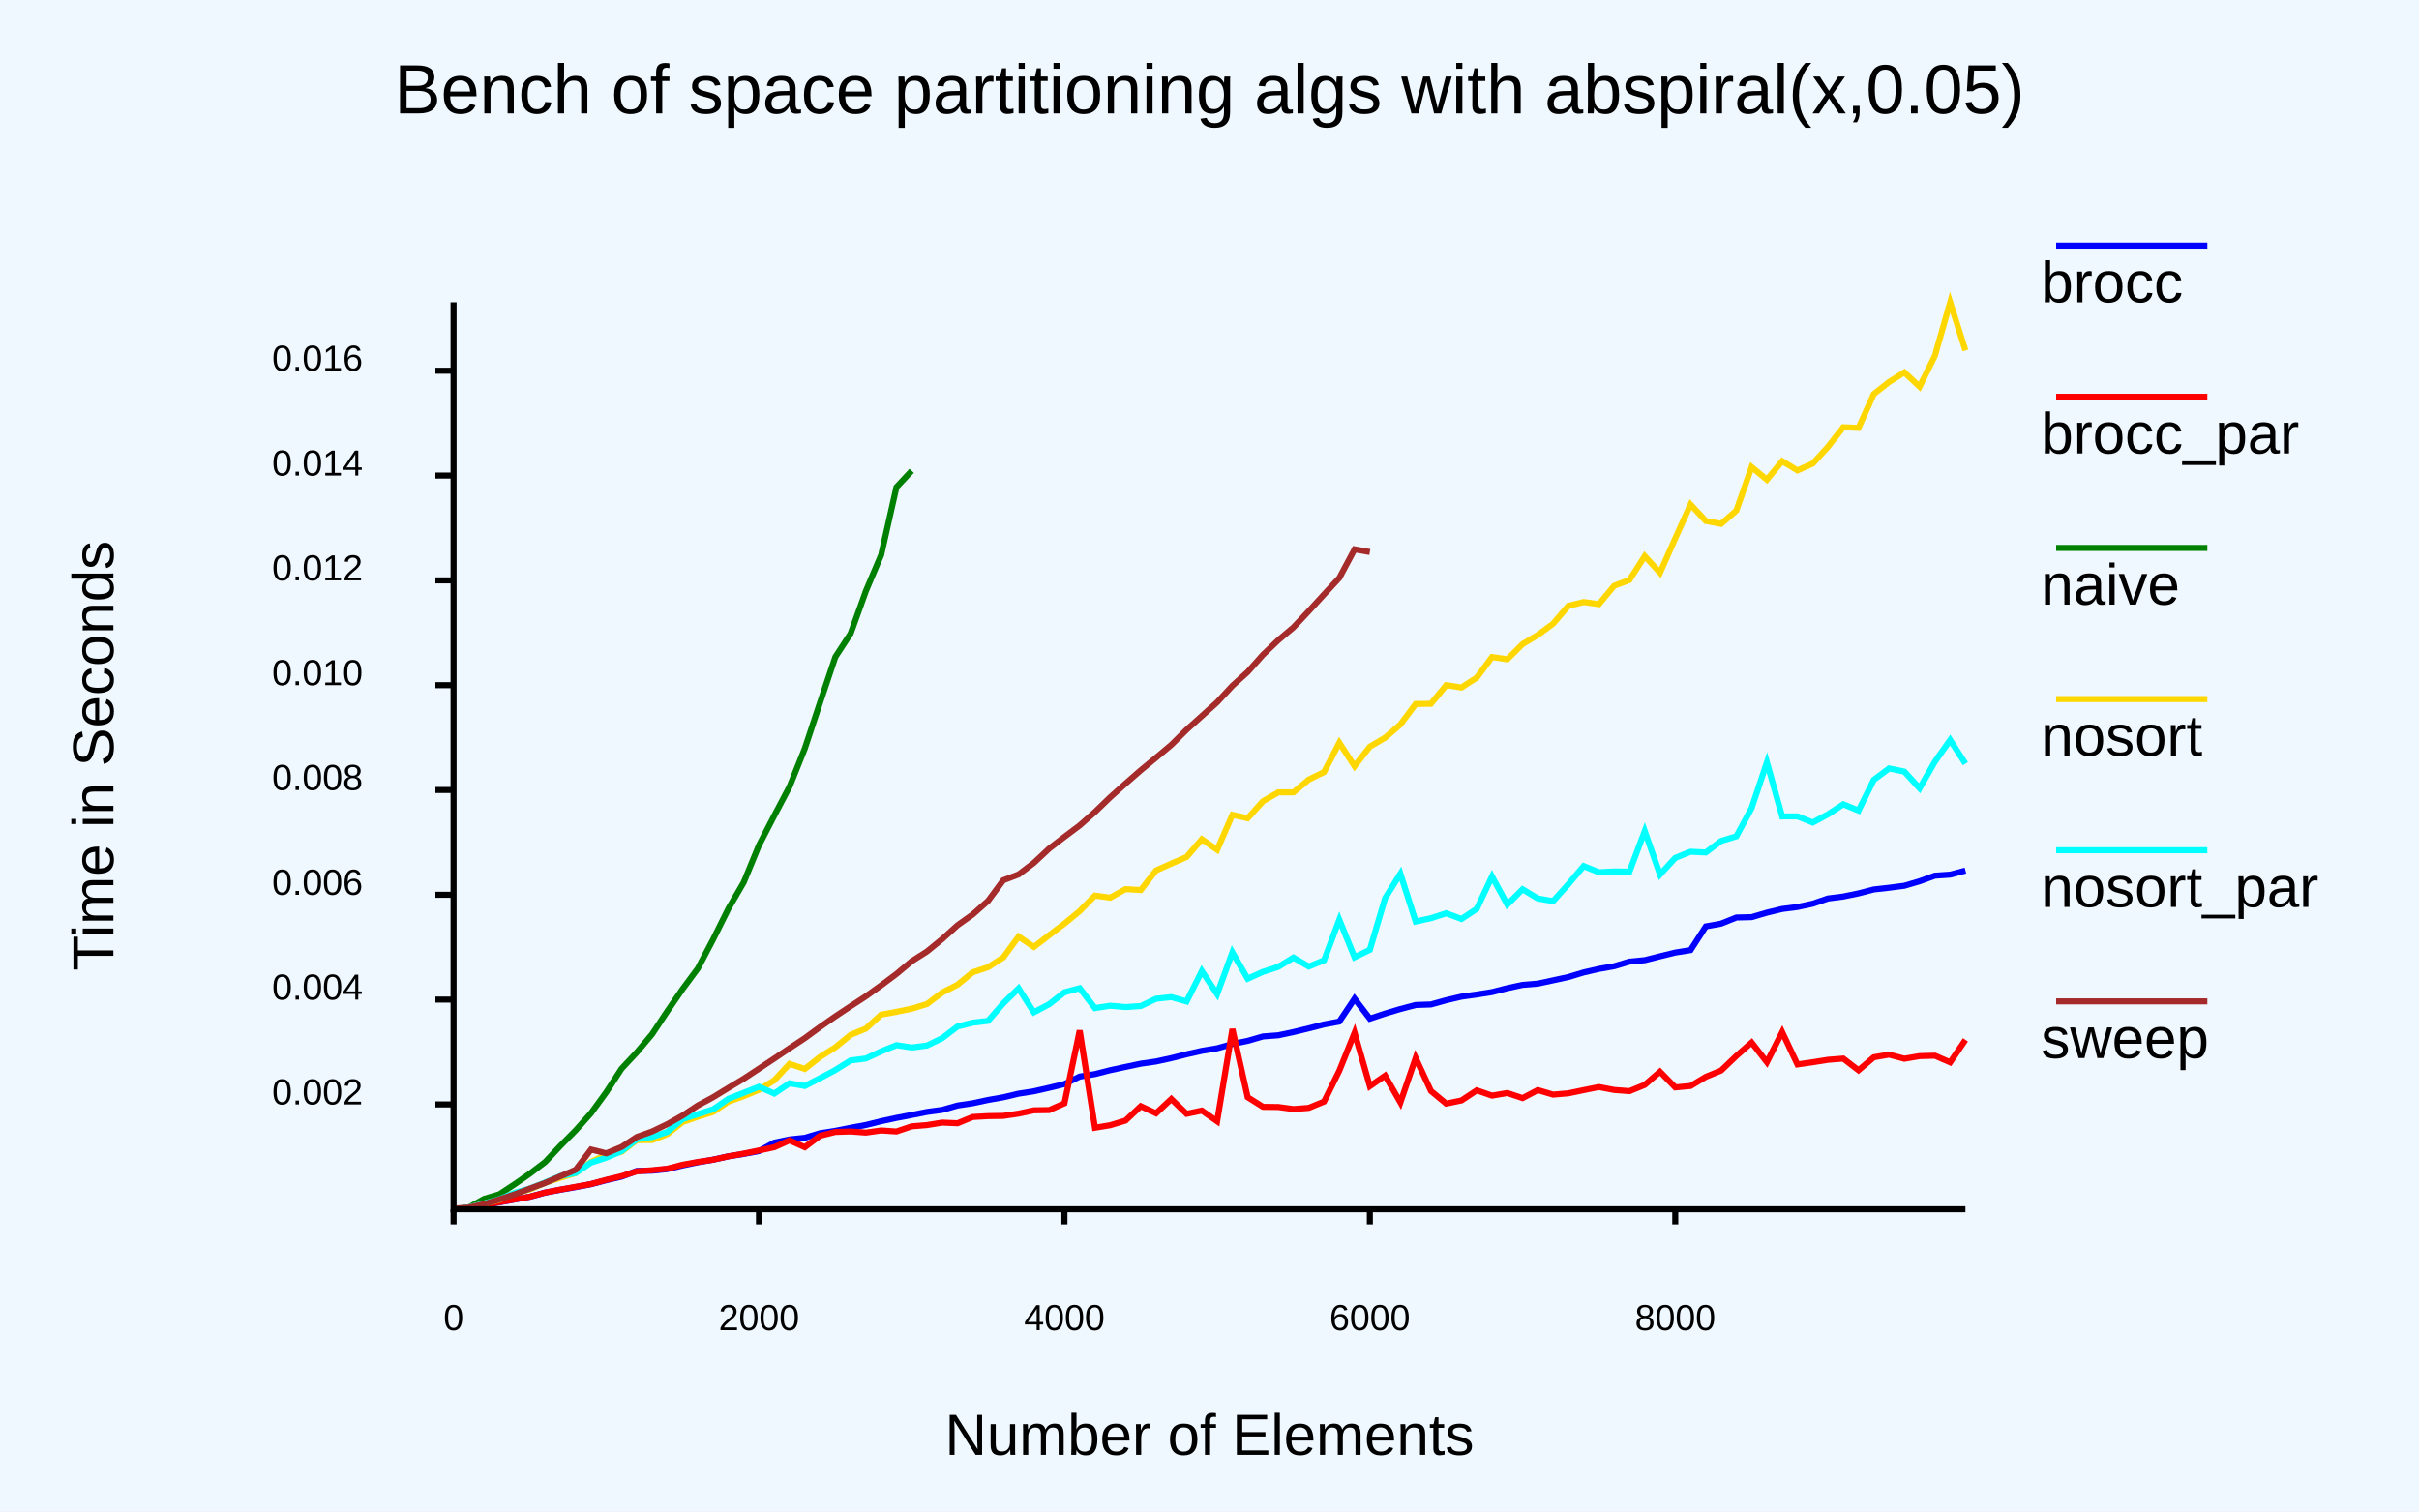
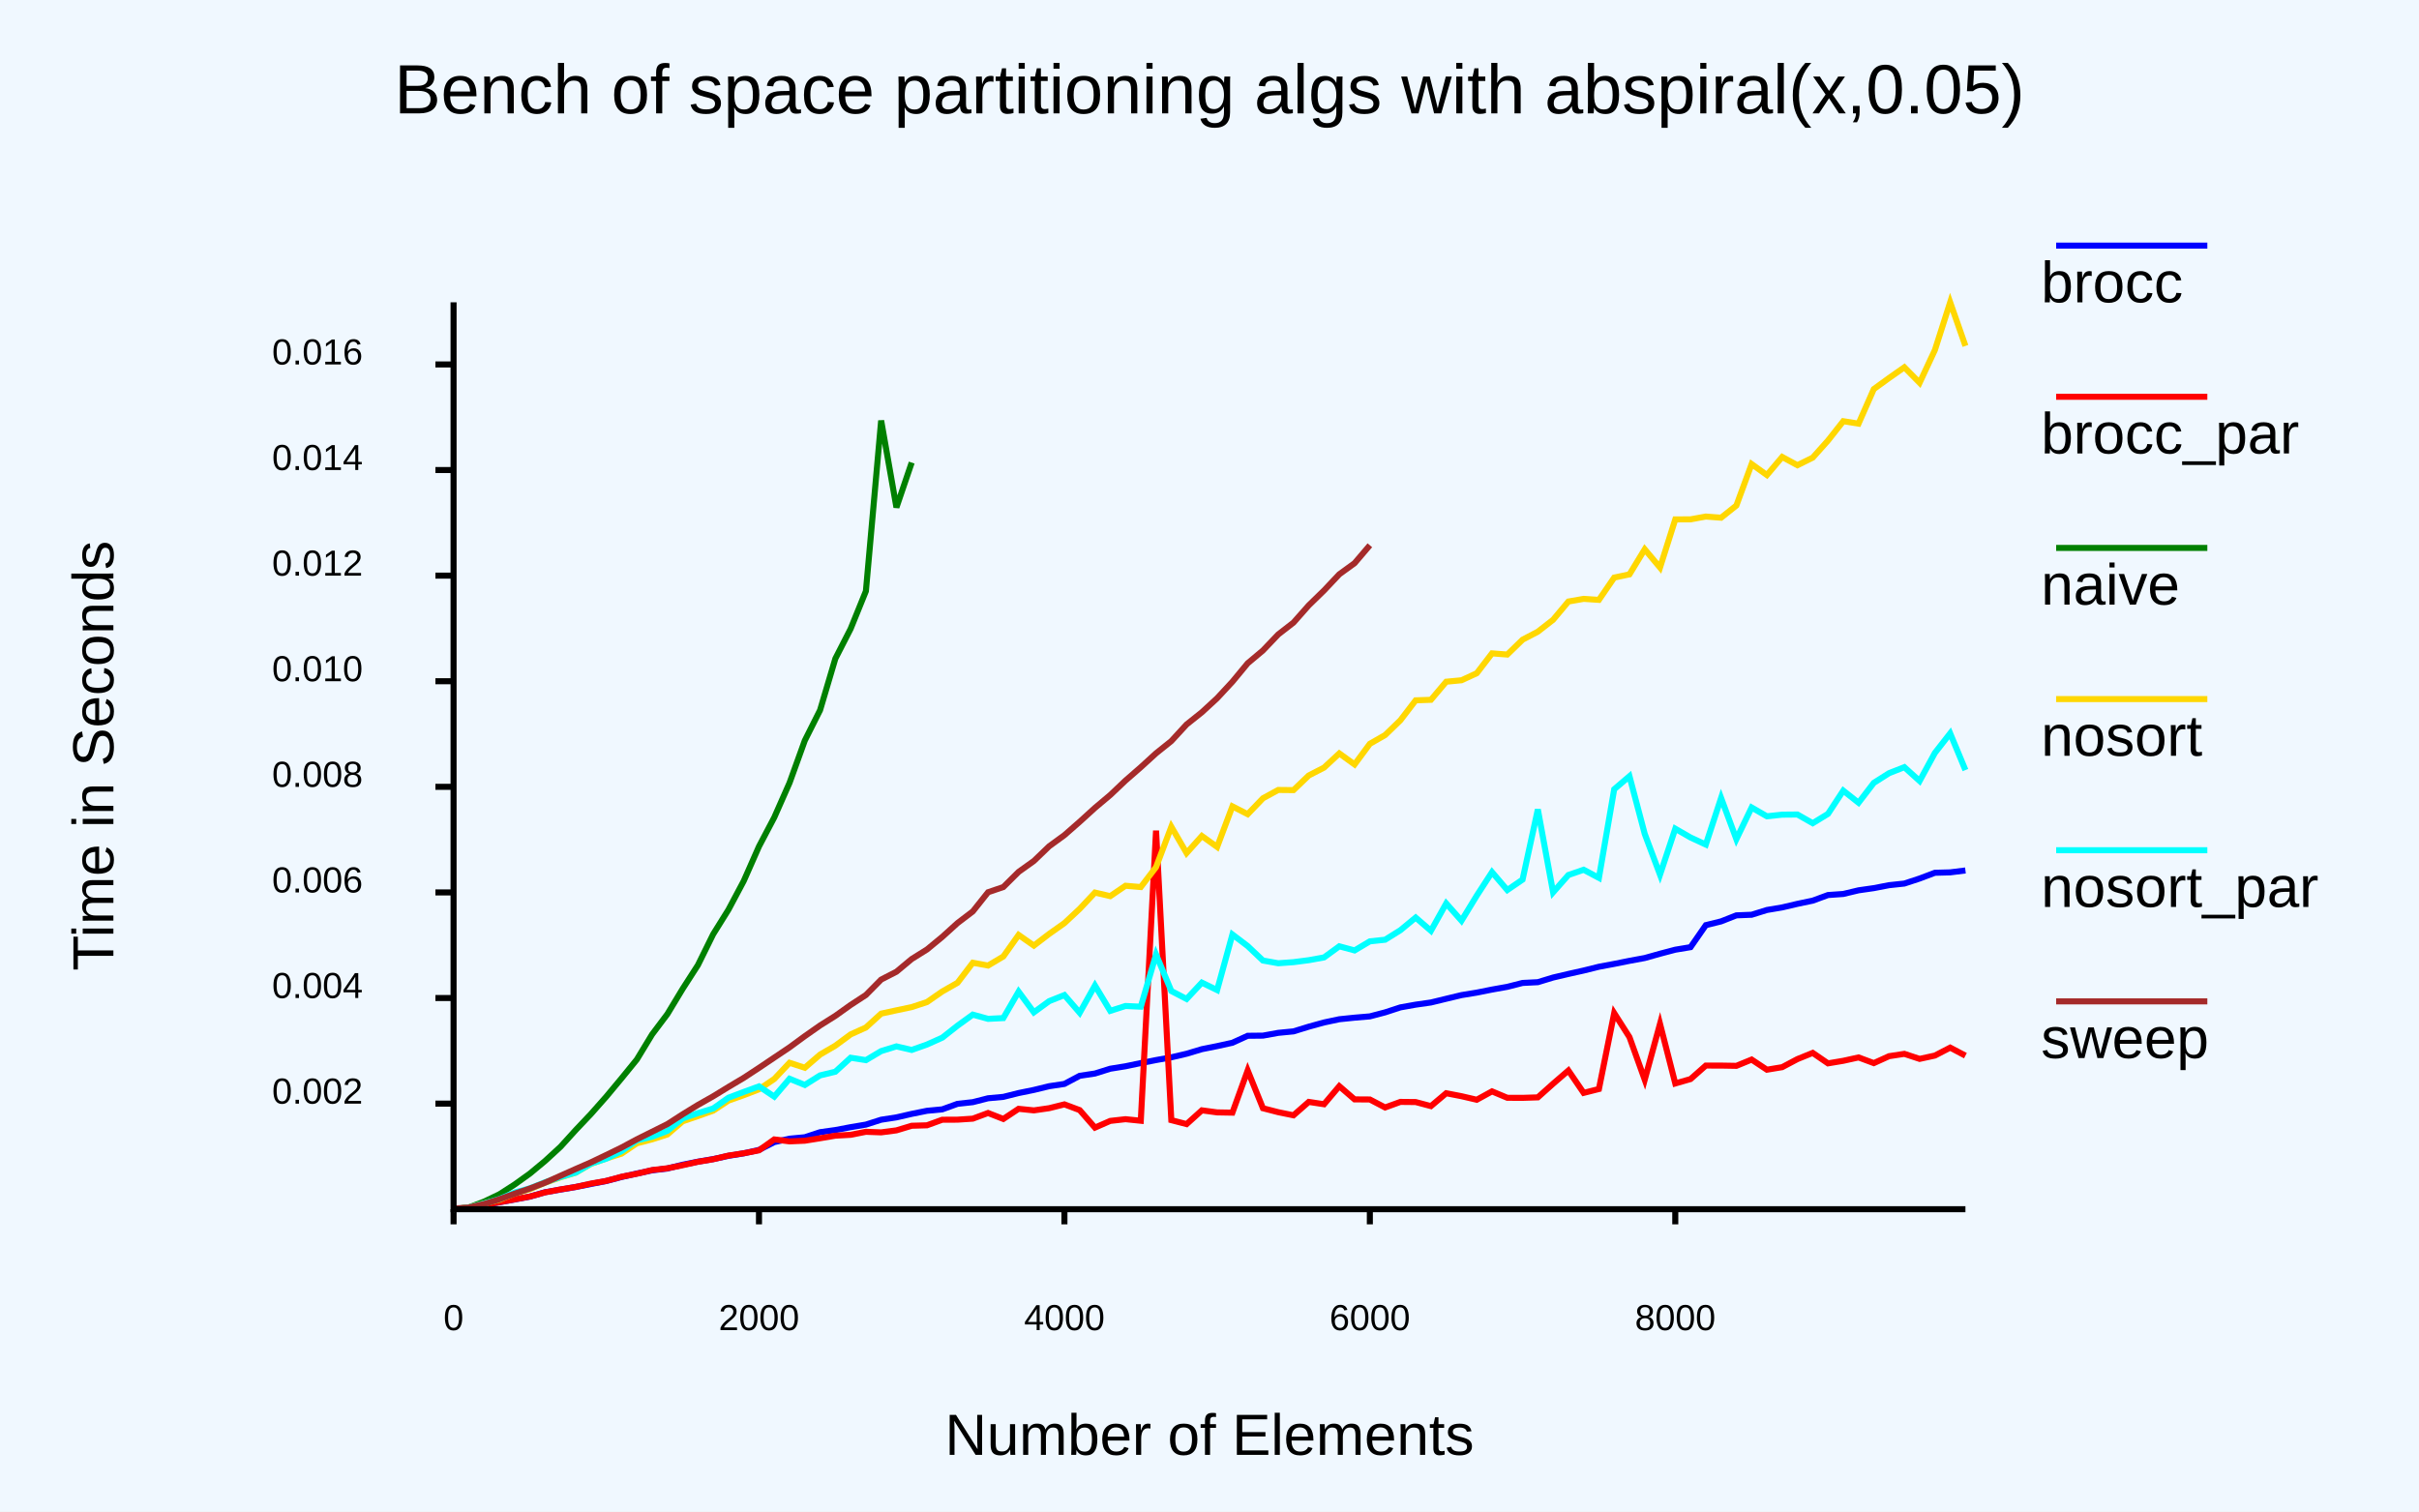
<svg xmlns="http://www.w3.org/2000/svg" class="poloto" height="500" viewBox="0 0 800 500" width="800">
  <rect class="poloto_background" fill="white" height="500" width="800" x="0" y="0" />
  <style>
.poloto {
font-family: "Arial";
stroke-width:2;
}
.poloto_text{fill: var(--poloto_fg_color,black);  }
.poloto_axis_lines{stroke: var(--poloto_fg_color,black);stoke-width:3;fill:none}
.poloto_background{fill: var(--poloto_bg_color,aliceblue); }
.poloto0stroke{stroke:  var(--poloto_color0,blue); }
.poloto1stroke{stroke:  var(--poloto_color1,red); }
.poloto2stroke{stroke:  var(--poloto_color2,green); }
.poloto3stroke{stroke:  var(--poloto_color3,gold); }
.poloto4stroke{stroke:  var(--poloto_color4,aqua); }
.poloto5stroke{stroke:  var(--poloto_color5,brown); }
.poloto6stroke{stroke:  var(--poloto_color6,lime); }
.poloto7stroke{stroke:  var(--poloto_color7,chocolate); }
.poloto0fill{fill:var(--poloto_color0,blue);}
.poloto1fill{fill:var(--poloto_color1,red);}
.poloto2fill{fill:var(--poloto_color2,green);}
.poloto3fill{fill:var(--poloto_color3,gold);}
.poloto4fill{fill:var(--poloto_color4,aqua);}
.poloto5fill{fill:var(--poloto_color5,brown);}
.poloto6fill{fill:var(--poloto_color6,lime);}
.poloto7fill{fill:var(--poloto_color7,chocolate);}
</style>
  <line class="poloto_axis_lines" stroke="black" x1="150" x2="150" y1="400" y2="405" />
  <text alignment-baseline="start" class="poloto_text" text-anchor="middle" x="150" y="440">
0
</text>
  <line class="poloto_axis_lines" stroke="black" x1="251.01" x2="251.01" y1="400" y2="405" />
  <text alignment-baseline="start" class="poloto_text" text-anchor="middle" x="251.01" y="440">
2000
</text>
  <line class="poloto_axis_lines" stroke="black" x1="352.02" x2="352.02" y1="400" y2="405" />
  <text alignment-baseline="start" class="poloto_text" text-anchor="middle" x="352.02" y="440">
4000
</text>
  <line class="poloto_axis_lines" stroke="black" x1="453.03" x2="453.03" y1="400" y2="405" />
  <text alignment-baseline="start" class="poloto_text" text-anchor="middle" x="453.03" y="440">
6000
</text>
  <line class="poloto_axis_lines" stroke="black" x1="554.04" x2="554.04" y1="400" y2="405" />
  <text alignment-baseline="start" class="poloto_text" text-anchor="middle" x="554.04" y="440">
8000
</text>
-   <line class="poloto_axis_lines" stroke="black" x1="150" x2="144" y1="365.333" y2="365.333" />
-   <text alignment-baseline="middle" class="poloto_text" text-anchor="end" x="120" y="365.333">
+   <line class="poloto_axis_lines" stroke="black" x1="150" x2="144" y1="365.071" y2="365.071" />
+   <text alignment-baseline="middle" class="poloto_text" text-anchor="end" x="120" y="365.071">
0.002
</text>
-   <line class="poloto_axis_lines" stroke="black" x1="150" x2="144" y1="330.663" y2="330.663" />
-   <text alignment-baseline="middle" class="poloto_text" text-anchor="end" x="120" y="330.663">
+   <line class="poloto_axis_lines" stroke="black" x1="150" x2="144" y1="330.14" y2="330.14" />
+   <text alignment-baseline="middle" class="poloto_text" text-anchor="end" x="120" y="330.14">
0.004
</text>
-   <line class="poloto_axis_lines" stroke="black" x1="150" x2="144" y1="295.993" y2="295.993" />
-   <text alignment-baseline="middle" class="poloto_text" text-anchor="end" x="120" y="295.993">
+   <line class="poloto_axis_lines" stroke="black" x1="150" x2="144" y1="295.209" y2="295.209" />
+   <text alignment-baseline="middle" class="poloto_text" text-anchor="end" x="120" y="295.209">
0.006
</text>
-   <line class="poloto_axis_lines" stroke="black" x1="150" x2="144" y1="261.323" y2="261.323" />
-   <text alignment-baseline="middle" class="poloto_text" text-anchor="end" x="120" y="261.323">
+   <line class="poloto_axis_lines" stroke="black" x1="150" x2="144" y1="260.278" y2="260.278" />
+   <text alignment-baseline="middle" class="poloto_text" text-anchor="end" x="120" y="260.278">
0.008
</text>
-   <line class="poloto_axis_lines" stroke="black" x1="150" x2="144" y1="226.653" y2="226.653" />
-   <text alignment-baseline="middle" class="poloto_text" text-anchor="end" x="120" y="226.653">
+   <line class="poloto_axis_lines" stroke="black" x1="150" x2="144" y1="225.347" y2="225.347" />
+   <text alignment-baseline="middle" class="poloto_text" text-anchor="end" x="120" y="225.347">
0.010
</text>
-   <line class="poloto_axis_lines" stroke="black" x1="150" x2="144" y1="191.982" y2="191.982" />
-   <text alignment-baseline="middle" class="poloto_text" text-anchor="end" x="120" y="191.982">
+   <line class="poloto_axis_lines" stroke="black" x1="150" x2="144" y1="190.416" y2="190.416" />
+   <text alignment-baseline="middle" class="poloto_text" text-anchor="end" x="120" y="190.416">
0.012
</text>
-   <line class="poloto_axis_lines" stroke="black" x1="150" x2="144" y1="157.312" y2="157.312" />
-   <text alignment-baseline="middle" class="poloto_text" text-anchor="end" x="120" y="157.312">
+   <line class="poloto_axis_lines" stroke="black" x1="150" x2="144" y1="155.485" y2="155.485" />
+   <text alignment-baseline="middle" class="poloto_text" text-anchor="end" x="120" y="155.485">
0.014
</text>
-   <line class="poloto_axis_lines" stroke="black" x1="150" x2="144" y1="122.642" y2="122.642" />
-   <text alignment-baseline="middle" class="poloto_text" text-anchor="end" x="120" y="122.642">
+   <line class="poloto_axis_lines" stroke="black" x1="150" x2="144" y1="120.554" y2="120.554" />
+   <text alignment-baseline="middle" class="poloto_text" text-anchor="end" x="120" y="120.554">
0.016
</text>
  <text alignment-baseline="middle" class="poloto_text" font-size="large" text-anchor="start" x="675" y="100">
brocc
</text>
  <line class="poloto0stroke" x1="680" x2="730" y1="81.25" y2="81.25" />
-   <polyline class="poloto0stroke" fill="none" points="150,399.99 155.05,399.528 160.101,398.613 165.152,397.714 170.202,396.773 175.253,395.857 180.303,394.493 185.354,393.538 190.404,392.68 195.455,391.71 200.505,390.399 205.556,389.223 210.606,387.325 215.657,387.253 220.707,386.725 225.758,385.52 230.808,384.468 235.859,383.6 240.909,382.491 245.96,381.702 251.01,380.753 256.061,377.99 261.111,376.915 266.162,376.382 271.212,374.857 276.263,374.064 281.313,373.064 286.364,372.131 291.414,370.879 296.465,369.79 301.515,368.819 306.566,367.822 311.616,367.136 316.667,365.699 321.717,364.937 326.768,363.855 331.818,362.965 336.869,361.769 341.919,360.981 346.97,359.835 352.02,358.602 357.071,356.125 362.121,355.303 367.172,354.012 372.222,352.928 377.273,351.859 382.323,351.133 387.374,350.027 392.424,348.753 397.475,347.616 402.525,346.779 407.576,345.357 412.626,344.313 417.677,342.851 422.727,342.468 427.778,341.397 432.828,340.169 437.879,338.875 442.929,337.923 447.98,330.363 453.03,336.962 458.081,335.283 463.131,333.771 468.182,332.448 473.232,332.271 478.283,330.869 483.333,329.685 488.384,328.982 493.434,328.18 498.485,326.888 503.535,325.795 508.586,325.376 513.636,324.292 518.687,323.191 523.737,321.673 528.788,320.507 533.838,319.612 538.889,318.101 543.939,317.618 548.99,316.343 554.04,315.104 559.091,314.296 564.141,306.46 569.192,305.533 574.242,303.506 579.293,303.385 584.343,301.899 589.394,300.683 594.444,300.027 599.495,298.941 604.545,297.214 609.596,296.571 614.646,295.531 619.697,294.227 624.747,293.659 629.798,293.001 634.848,291.513 639.899,289.67 644.949,289.32 650,287.972 " stroke="black" />
+   <polyline class="poloto0stroke" fill="none" points="150,399.992 155.05,399.521 160.101,398.617 165.152,397.693 170.202,396.778 175.253,395.822 180.303,394.371 185.354,393.502 190.404,392.648 195.455,391.644 200.505,390.67 205.556,389.342 210.606,388.201 215.657,387.143 220.707,386.532 225.758,385.283 230.808,384.273 235.859,383.428 240.909,382.341 245.96,381.516 251.01,380.387 256.061,377.8 261.111,376.67 266.162,376.192 271.212,374.521 276.263,373.812 281.313,372.859 286.364,372.007 291.414,370.397 296.465,369.623 301.515,368.462 306.566,367.444 311.616,366.966 316.667,365.139 321.717,364.587 326.768,363.301 331.818,362.836 336.869,361.572 341.919,360.542 346.97,359.313 352.02,358.554 357.071,355.868 362.121,355.109 367.172,353.526 372.222,352.715 377.273,351.655 382.323,350.664 387.374,349.752 392.424,348.573 397.475,347.061 402.525,346.048 407.576,344.937 412.626,342.633 417.677,342.579 422.727,341.663 427.778,341.171 432.828,339.62 437.879,338.229 442.929,337.158 447.98,336.639 453.03,336.21 458.081,334.886 463.131,333.237 468.182,332.336 473.232,331.614 478.283,330.387 483.333,329.175 488.384,328.351 493.434,327.34 498.485,326.44 503.535,325.153 508.586,324.899 513.636,323.362 518.687,322.175 523.737,321.046 528.788,319.795 533.838,318.85 538.889,317.838 543.939,316.907 548.99,315.49 554.04,314.156 559.091,313.316 564.141,306.037 569.192,304.788 574.242,302.797 579.293,302.593 584.343,301.018 589.394,300.168 594.444,298.985 599.495,297.929 604.545,296.072 609.596,295.716 614.646,294.512 619.697,293.786 624.747,292.812 629.798,292.273 634.848,290.613 639.899,288.706 644.949,288.571 650,287.944 " stroke="black" />
  <text alignment-baseline="middle" class="poloto_text" font-size="large" text-anchor="start" x="675" y="150">
brocc_par
</text>
  <line class="poloto1stroke" x1="680" x2="730" y1="131.25" y2="131.25" />
-   <polyline class="poloto1stroke" fill="none" points="150,399.987 155.05,399.498 160.101,398.583 165.152,397.66 170.202,396.766 175.253,395.848 180.303,394.47 185.354,393.488 190.404,392.579 195.455,391.66 200.505,390.277 205.556,389.072 210.606,387.463 215.657,387.105 220.707,386.586 225.758,385.281 230.808,384.363 235.859,383.603 240.909,382.497 245.96,381.607 251.01,380.557 256.061,379.489 261.111,377.222 266.162,379.485 271.212,375.702 276.263,374.445 281.313,374.281 286.364,374.657 291.414,373.948 296.465,374.282 301.515,372.583 306.566,372.166 311.616,371.344 316.667,371.558 321.717,369.485 326.768,369.203 331.818,369.117 336.869,368.373 341.919,367.285 346.97,367.207 352.02,364.981 357.071,340.87 362.121,373.045 367.172,372.208 372.222,370.676 377.273,365.926 382.323,368.265 387.374,363.547 392.424,368.44 397.475,367.372 402.525,370.91 407.576,340.404 412.626,362.956 417.677,366.134 422.727,366.19 427.778,366.874 432.828,366.481 437.879,364.403 442.929,354.199 447.98,341.644 453.03,359.307 458.081,355.825 463.131,364.685 468.182,349.952 473.232,360.875 478.283,365.064 483.333,364.014 488.384,360.671 493.434,362.416 498.485,361.556 503.535,363.231 508.586,360.587 513.636,362.08 518.687,361.647 523.737,360.598 528.788,359.582 533.838,360.544 538.889,360.93 543.939,358.871 548.99,354.509 554.04,359.701 559.091,359.232 564.141,356.216 569.192,354.132 574.242,349.296 579.293,344.858 584.343,351.369 589.394,341.41 594.444,352.102 599.495,351.376 604.545,350.57 609.596,350.173 614.646,354.036 619.697,349.732 624.747,348.868 629.798,350.217 634.848,349.361 639.899,349.219 644.949,351.41 650,343.984 " stroke="black" />
+   <polyline class="poloto1stroke" fill="none" points="150,399.984 155.05,399.488 160.101,398.553 165.152,397.685 170.202,396.737 175.253,395.798 180.303,394.411 185.354,393.458 190.404,392.635 195.455,391.519 200.505,390.633 205.556,389.263 210.606,388.273 215.657,387.048 220.707,386.462 225.758,385.448 230.808,384.315 235.859,383.466 240.909,382.261 245.96,381.496 251.01,380.524 256.061,376.915 261.111,377.56 266.162,377.34 271.212,376.53 276.263,375.675 281.313,375.39 286.364,374.394 291.414,374.578 296.465,373.917 301.515,372.394 306.566,372.243 311.616,370.402 316.667,370.378 321.717,370.044 326.768,368.173 331.818,370.141 336.869,366.787 341.919,367.306 346.97,366.579 352.02,365.321 357.071,367.215 362.121,373.009 367.172,370.788 372.222,370.22 377.273,370.738 382.323,274.758 387.374,370.537 392.424,371.846 397.475,367.293 402.525,367.971 407.576,368.057 412.626,354.092 417.677,366.599 422.727,367.904 427.778,368.934 432.828,364.505 437.879,365.273 442.929,359.301 447.98,363.667 453.03,363.702 458.081,366.341 463.131,364.502 468.182,364.552 473.232,365.892 478.283,361.634 483.333,362.615 488.384,363.791 493.434,361.019 498.485,363.142 503.535,363.164 508.586,363.001 513.636,358.486 518.687,354.121 523.737,361.518 528.788,360.239 533.838,335.136 538.889,343.077 543.939,357.165 548.99,338.676 554.04,358.403 559.091,356.946 564.141,352.48 569.192,352.487 574.242,352.574 579.293,350.501 584.343,353.85 589.394,353.012 594.444,350.337 599.495,348.291 604.545,351.753 609.596,350.906 614.646,349.793 619.697,351.667 624.747,349.377 629.798,348.608 634.848,350.272 639.899,349.172 644.949,346.55 650,349.203 " stroke="black" />
  <text alignment-baseline="middle" class="poloto_text" font-size="large" text-anchor="start" x="675" y="200">
naive
</text>
  <line class="poloto2stroke" x1="680" x2="730" y1="181.25" y2="181.25" />
-   <polyline class="poloto2stroke" fill="none" points="150,400 155.05,399.392 160.101,396.576 165.152,395.043 170.202,391.733 175.253,388.216 180.303,384.371 185.354,378.994 190.404,373.887 195.455,368.225 200.505,361.29 205.556,353.517 210.606,348.105 215.657,342.096 220.707,334.477 225.758,327.136 230.808,320.325 235.859,310.692 240.909,300.543 245.96,291.867 251.01,279.586 256.061,269.802 261.111,260.215 266.162,247.595 271.212,232.364 276.263,217.312 281.313,209.566 286.364,195.498 291.414,183.583 296.465,161.145 301.515,155.745 " stroke="black" />
+   <polyline class="poloto2stroke" fill="none" points="150,400 155.05,399.404 160.101,397.478 165.152,395.066 170.202,391.823 175.253,388.2 180.303,384.005 185.354,379.365 190.404,373.802 195.455,368.473 200.505,362.761 205.556,356.694 210.606,350.491 215.657,342.175 220.707,335.462 225.758,327.105 230.808,319.26 235.859,309.03 240.909,300.924 245.96,291.432 251.01,279.994 256.061,270.395 261.111,258.965 266.162,244.962 271.212,234.909 276.263,217.871 281.313,208.008 286.364,195.547 291.414,139.113 296.465,167.854 301.515,153.017 " stroke="black" />
  <text alignment-baseline="middle" class="poloto_text" font-size="large" text-anchor="start" x="675" y="250">
nosort
</text>
  <line class="poloto3stroke" x1="680" x2="730" y1="231.25" y2="231.25" />
-   <polyline class="poloto3stroke" fill="none" points="150,399.996 155.05,399.436 160.101,398.138 165.152,396.884 170.202,394.63 175.253,393.439 180.303,391.238 185.354,389.577 190.404,388.048 195.455,384.332 200.505,381.93 205.556,381.017 210.606,377.131 215.657,377.14 220.707,375.147 225.758,371.122 230.808,369.401 235.859,367.814 240.909,364.387 245.96,362.587 251.01,360.486 256.061,357.366 261.111,351.921 266.162,353.604 271.212,349.616 276.263,346.447 281.313,342.324 286.364,340.243 291.414,335.637 296.465,334.7 301.515,333.666 306.566,332.131 311.616,328.315 316.667,325.751 321.717,321.612 326.768,319.946 331.818,316.697 336.869,309.812 341.919,313.229 346.97,309.353 352.02,305.537 357.071,301.366 362.121,296.253 367.172,296.96 372.222,294.118 377.273,294.412 382.323,287.933 387.374,285.677 392.424,283.485 397.475,277.613 402.525,281.106 407.576,269.548 412.626,270.669 417.677,265.059 422.727,262.101 427.778,262.108 432.828,257.872 437.879,255.399 442.929,245.711 447.98,253.452 453.03,246.992 458.081,244.024 463.131,239.648 468.182,232.865 473.232,232.806 478.283,226.661 483.333,227.421 488.384,224.159 493.434,217.346 498.485,218.085 503.535,213.063 508.586,210.036 513.636,206.318 518.687,200.413 523.737,199.146 528.788,199.846 533.838,193.765 538.889,191.864 543.939,183.975 548.99,189.454 554.04,178.081 559.091,166.9 564.141,172.333 569.192,173.29 574.242,168.893 579.293,154.492 584.343,158.677 589.394,152.54 594.444,155.613 599.495,153.344 604.545,147.806 609.596,141.331 614.646,141.536 619.697,130.332 624.747,126.364 629.798,123.194 634.848,127.891 639.899,117.689 644.949,100 650,115.932 " stroke="black" />
+   <polyline class="poloto3stroke" fill="none" points="150,399.994 155.05,399.411 160.101,398.103 165.152,396.877 170.202,394.806 175.253,393.373 180.303,391.213 185.354,389.479 190.404,387.911 195.455,384.981 200.505,383.207 205.556,381.616 210.606,378.201 215.657,376.895 220.707,375.278 225.758,370.926 230.808,369.192 235.859,367.401 240.909,364.075 245.96,362.283 251.01,360.342 256.061,356.916 261.111,351.56 266.162,353.21 271.212,348.848 276.263,345.906 281.313,342.179 286.364,339.892 291.414,335.301 296.465,334.206 301.515,333.142 306.566,331.477 311.616,327.978 316.667,325.097 321.717,318.478 326.768,319.395 331.818,316.396 336.869,309.272 341.919,312.798 346.97,308.93 352.02,305.362 357.071,300.641 362.121,295.258 367.172,296.437 372.222,293.002 377.273,293.433 382.323,286.835 387.374,273.485 392.424,282.186 397.475,276.539 402.525,280.161 407.576,266.747 412.626,269.325 417.677,264.068 422.727,261.312 427.778,261.362 432.828,256.521 437.879,253.923 442.929,249.231 447.98,252.872 453.03,246.046 458.081,243.152 463.131,238.257 468.182,231.666 473.232,231.49 478.283,225.509 483.333,225.027 488.384,222.705 493.434,216.127 498.485,216.519 503.535,211.603 508.586,208.955 513.636,205.018 518.687,198.98 523.737,198.099 528.788,198.434 533.838,191.062 538.889,189.994 543.939,181.699 548.99,187.736 554.04,171.817 559.091,171.792 564.141,170.871 569.192,171.252 574.242,167.225 579.293,153.51 584.343,157.14 589.394,151.163 594.444,153.89 599.495,151.382 604.545,145.727 609.596,139.331 614.646,140.139 619.697,128.703 624.747,125.038 629.798,121.494 634.848,126.62 639.899,115.785 644.949,100 650,114.428 " stroke="black" />
  <text alignment-baseline="middle" class="poloto_text" font-size="large" text-anchor="start" x="675" y="300">
nosort_par
</text>
  <line class="poloto4stroke" x1="680" x2="730" y1="281.25" y2="281.25" />
-   <polyline class="poloto4stroke" fill="none" points="150,399.993 155.05,399.413 160.101,398.114 165.152,396.687 170.202,394.587 175.253,393.13 180.303,391.143 185.354,389.007 190.404,388 195.455,384.579 200.505,382.928 205.556,380.791 210.606,376.829 215.657,376.129 220.707,374.429 225.758,370.169 230.808,368.553 235.859,366.948 240.909,363.463 245.96,361.483 251.01,359.487 256.061,361.725 261.111,358.346 266.162,359.226 271.212,356.653 276.263,353.953 281.313,350.797 286.364,350.142 291.414,347.793 296.465,345.74 301.515,346.522 306.566,345.86 311.616,343.412 316.667,339.554 321.717,338.295 326.768,337.693 331.818,331.891 336.869,326.949 341.919,334.865 346.97,332.19 352.02,328.252 357.071,326.883 362.121,333.476 367.172,332.683 372.222,333.12 377.273,332.796 382.323,330.385 387.374,329.836 392.424,331.279 397.475,321.221 402.525,328.831 407.576,315.02 412.626,323.754 417.677,321.469 422.727,319.836 427.778,316.764 432.828,319.71 437.879,317.662 442.929,304.234 447.98,316.651 453.03,314.192 458.081,297.103 463.131,289.016 468.182,304.838 473.232,303.73 478.283,302.107 483.333,303.982 488.384,300.647 493.434,289.942 498.485,299.221 503.535,294.167 508.586,297.208 513.636,298.093 518.687,292.487 523.737,286.495 528.788,288.547 533.838,288.267 538.889,288.326 543.939,274.917 548.99,289.285 554.04,283.785 559.091,281.747 564.141,281.985 569.192,278.175 574.242,276.653 579.293,267.293 584.343,252.173 589.394,270.073 594.444,270.05 599.495,272.083 604.545,269.37 609.596,266.06 614.646,268.127 619.697,257.947 624.747,254.199 629.798,255.242 634.848,260.765 639.899,251.959 644.949,244.793 650,252.627 " stroke="black" />
+   <polyline class="poloto4stroke" fill="none" points="150,399.992 155.05,399.42 160.101,398.12 165.152,396.635 170.202,394.486 175.253,393.085 180.303,391.068 185.354,389.339 190.404,387.893 195.455,384.933 200.505,383.285 205.556,380.805 210.606,377.235 215.657,376.017 220.707,374.09 225.758,369.983 230.808,368.218 235.859,366.679 240.909,363.119 245.96,361.212 251.01,359.365 256.061,362.76 261.111,356.846 266.162,358.899 271.212,355.732 276.263,354.519 281.313,349.896 286.364,350.695 291.414,347.695 296.465,346.135 301.515,347.312 306.566,345.524 311.616,343.26 316.667,339.283 321.717,335.631 326.768,337.029 331.818,336.771 336.869,328.031 341.919,334.872 346.97,331.176 352.02,329.164 357.071,335.02 362.121,325.999 367.172,334.389 372.222,332.774 377.273,333.005 382.323,315.748 387.374,327.819 392.424,330.453 397.475,325.046 402.525,327.5 407.576,309.117 412.626,312.946 417.677,317.734 422.727,318.637 427.778,318.275 432.828,317.623 437.879,316.71 442.929,313.03 447.98,314.397 453.03,311.391 458.081,310.856 463.131,307.706 468.182,303.527 473.232,307.886 478.283,298.845 483.333,304.555 488.384,296.279 493.434,288.498 498.485,294.424 503.535,290.967 508.586,267.75 513.636,295.177 518.687,289.446 523.737,287.707 528.788,290.394 533.838,261.086 538.889,256.776 543.939,275.849 548.99,289.335 554.04,274.129 559.091,277.038 564.141,279.375 569.192,263.961 574.242,277.588 579.293,267.116 584.343,270.022 589.394,269.484 594.444,269.436 599.495,272.307 604.545,269.223 609.596,261.538 614.646,265.54 619.697,258.962 624.747,255.76 629.798,253.774 634.848,258.335 639.899,249.061 644.949,242.595 650,254.739 " stroke="black" />
  <text alignment-baseline="middle" class="poloto_text" font-size="large" text-anchor="start" x="675" y="350">
sweep
</text>
  <line class="poloto5stroke" x1="680" x2="730" y1="331.25" y2="331.25" />
-   <polyline class="poloto5stroke" fill="none" points="150,399.79 155.05,399.44 160.101,398.289 165.152,396.752 170.202,395.068 175.253,393.161 180.303,391.298 185.354,389.094 190.404,386.931 195.455,380.243 200.505,381.499 205.556,379.419 210.606,376.095 215.657,374.274 220.707,371.849 225.758,368.994 230.808,365.666 235.859,362.942 240.909,359.849 245.96,356.833 251.01,353.511 256.061,350.164 261.111,346.752 266.162,343.418 271.212,339.717 276.263,336.211 281.313,332.854 286.364,329.568 291.414,325.958 296.465,322.175 301.515,317.955 306.566,314.749 311.616,310.626 316.667,306.066 321.717,302.478 326.768,298.003 331.818,291.176 336.869,289.257 341.919,285.427 346.97,280.705 352.02,276.833 357.071,273.046 362.121,268.593 367.172,263.717 372.222,259.197 377.273,254.792 382.323,250.63 387.374,246.403 392.424,241.391 397.475,236.842 402.525,232.302 407.576,226.843 412.626,222.276 417.677,216.592 422.727,211.771 427.778,207.517 432.828,202.147 437.879,196.628 442.929,191.182 447.98,181.719 453.03,182.602 " stroke="black" />
+   <polyline class="poloto5stroke" fill="none" points="150,399.785 155.05,399.434 160.101,398.281 165.152,396.702 170.202,394.858 175.253,393.149 180.303,391.205 185.354,388.936 190.404,386.685 195.455,384.478 200.505,382.059 205.556,379.597 210.606,376.88 215.657,374.369 220.707,371.851 225.758,368.604 230.808,365.508 235.859,362.646 240.909,359.554 245.96,356.553 251.01,353.242 256.061,349.842 261.111,346.454 266.162,342.753 271.212,339.214 276.263,336.041 281.313,332.438 286.364,329.141 291.414,324.032 296.465,321.443 301.515,317.237 306.566,314.083 311.616,309.919 316.667,305.342 321.717,301.499 326.768,295.148 331.818,293.427 336.869,288.412 341.919,284.803 346.97,279.943 352.02,276.261 357.071,271.833 362.121,267.238 367.172,262.991 372.222,258.2 377.273,253.8 382.323,249.186 387.374,245.137 392.424,239.644 397.475,235.619 402.525,230.959 407.576,225.517 412.626,219.407 417.677,215.167 422.727,209.869 427.778,205.95 432.828,200.239 437.879,195.32 442.929,189.965 447.98,186.297 453.03,180.37 " stroke="black" />
  <text alignment-baseline="start" class="poloto_text" font-size="x-large" text-anchor="middle" x="400" y="37.5">
Bench of space partitioning algs with abspiral(x,0.05)
</text>
  <text alignment-baseline="start" class="poloto_text" font-size="large" text-anchor="middle" x="400" y="481.25">
Number of Elements
</text>
  <text alignment-baseline="start" class="poloto_text" font-size="large" text-anchor="middle" transform="rotate(-90,37.5,250)" x="37.5" y="250">
Time in Seconds
</text>
  <path class="poloto_axis_lines" d="M150,100 L150,400 L650,400" stroke="black" />
</svg>
